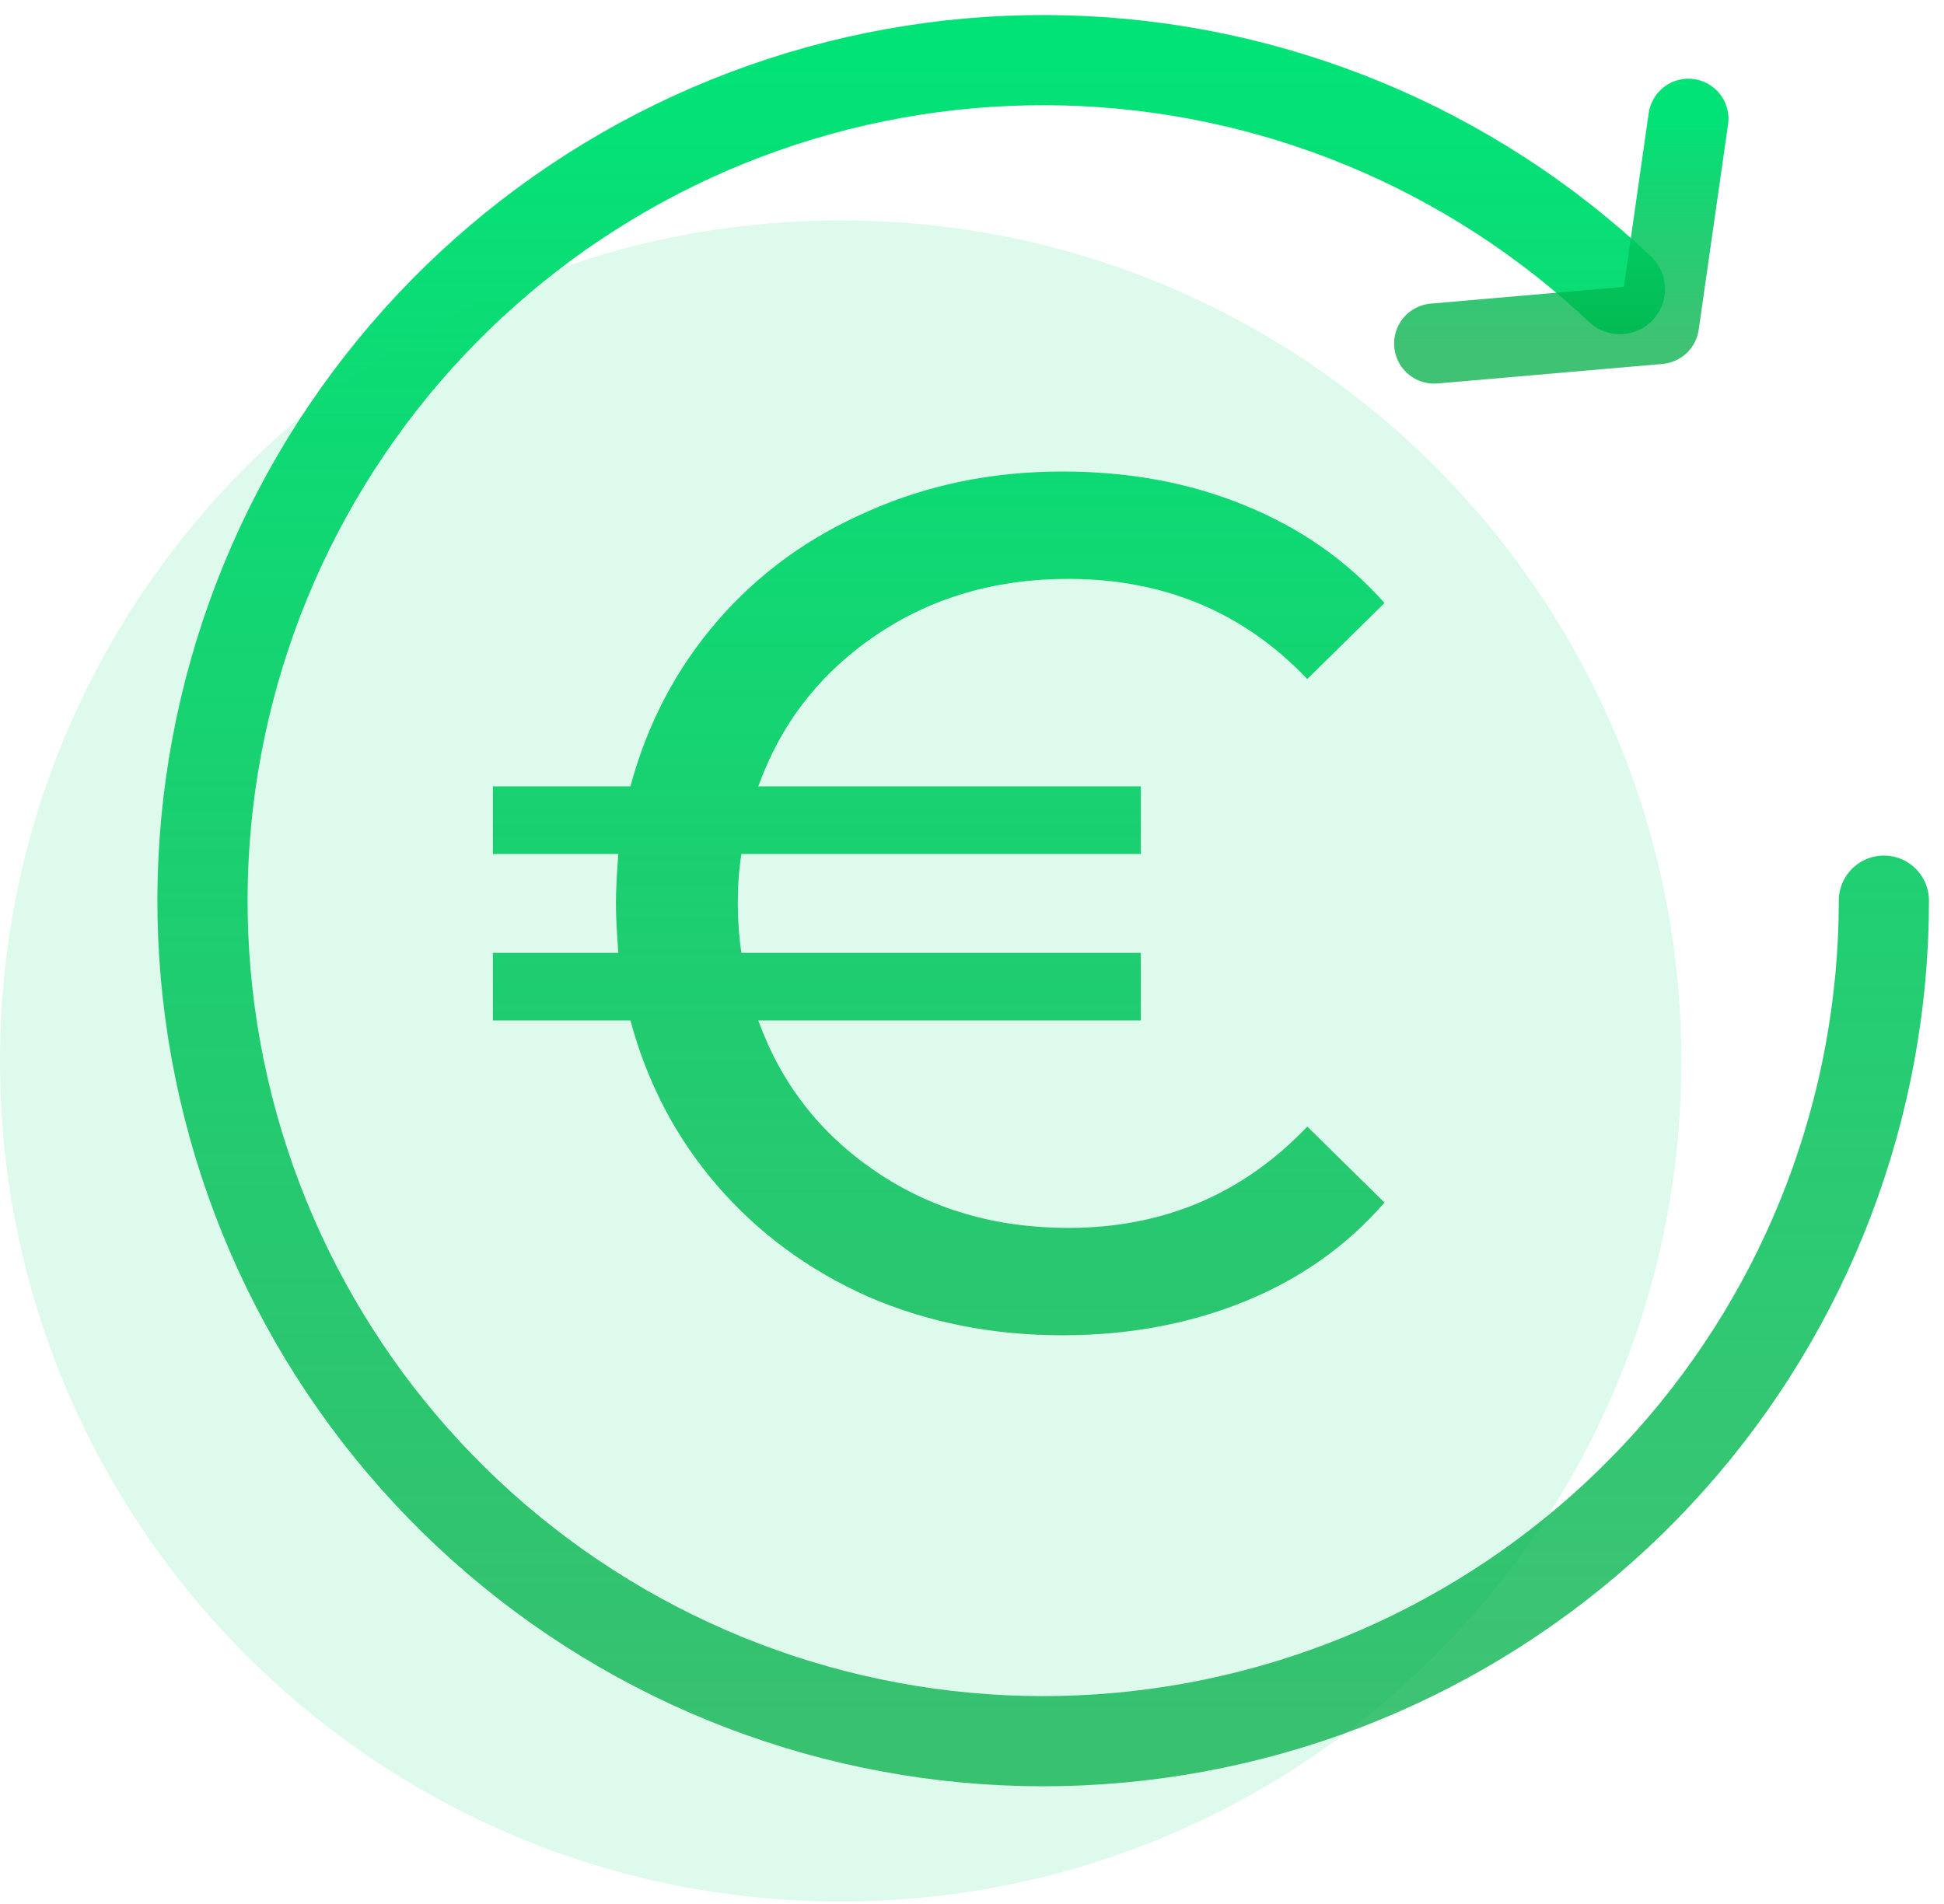
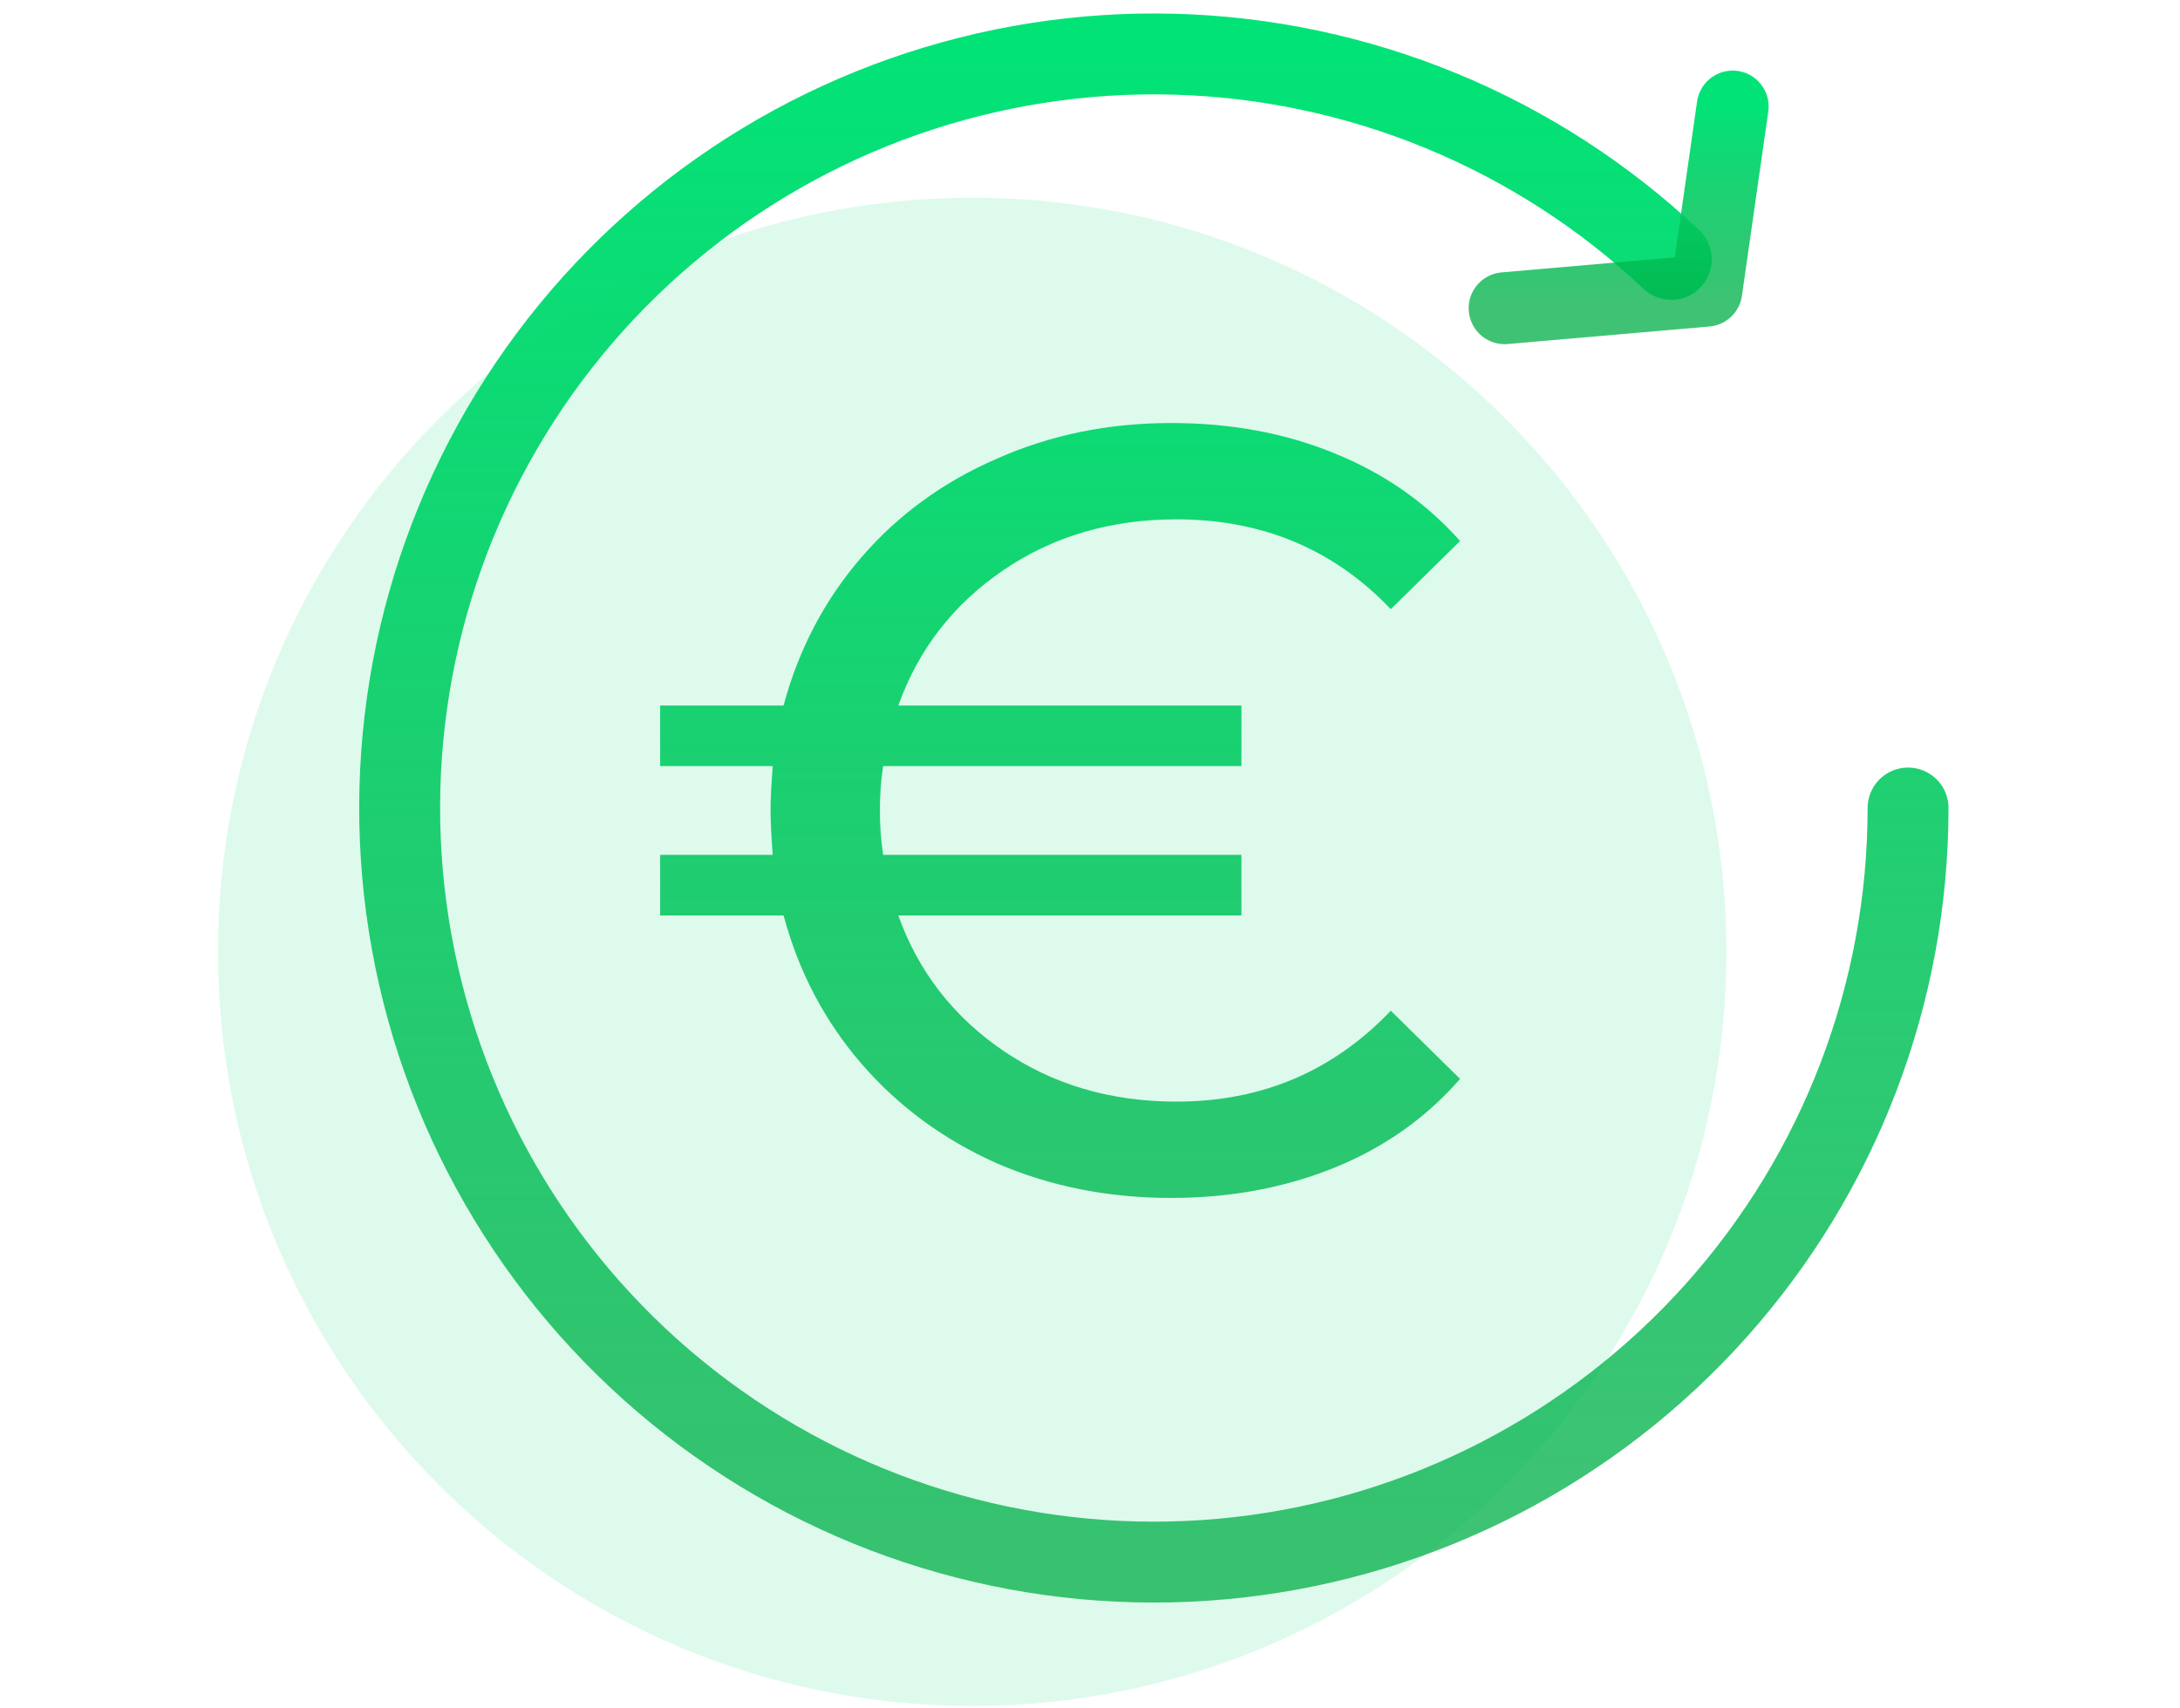
- <svg xmlns="http://www.w3.org/2000/svg" width="97" height="95" viewBox="0 0 97 95" fill="none">
+ <svg xmlns="http://www.w3.org/2000/svg" width="97" height="76" viewBox="0 0 97 95" fill="none">
  <circle opacity="0.13" cx="41.948" cy="52.948" r="41.948" fill="#02D871" />
  <path d="M94 44.948C94 55.257 90.204 65.204 83.337 72.892C76.47 80.58 67.012 85.471 56.769 86.63C46.526 87.789 36.215 85.136 27.803 79.177C19.391 73.218 13.469 64.371 11.165 54.323C8.861 44.275 10.337 33.731 15.312 24.703C20.288 15.674 28.413 8.794 38.138 5.375C47.863 1.956 58.506 2.237 68.037 6.165C72.809 8.132 77.136 10.945 80.83 14.428" stroke="url(#paint0_linear_114_1118)" stroke-width="4.5" stroke-linecap="round" />
  <path d="M53.31 61.28C58.046 61.28 62.019 59.594 65.23 56.223L69.083 60.016C67.197 62.183 64.869 63.829 62.1 64.952C59.33 66.076 56.3 66.638 53.009 66.638C49.517 66.638 46.286 65.996 43.316 64.712C40.346 63.387 37.837 61.541 35.79 59.173C33.743 56.805 32.298 54.055 31.456 50.925H24.592V47.553H30.854C30.773 46.51 30.733 45.687 30.733 45.085C30.733 44.483 30.773 43.66 30.854 42.617H24.592V39.245H31.456C32.298 36.114 33.743 33.365 35.79 30.997C37.837 28.629 40.346 26.803 43.316 25.518C46.286 24.194 49.517 23.532 53.009 23.532C56.34 23.532 59.37 24.094 62.1 25.217C64.869 26.341 67.197 27.967 69.083 30.094L65.23 33.887C62.059 30.556 58.086 28.89 53.31 28.89C49.657 28.89 46.447 29.833 43.677 31.72C40.908 33.606 38.961 36.114 37.837 39.245H56.922V42.617H36.994C36.874 43.379 36.814 44.202 36.814 45.085C36.814 45.928 36.874 46.751 36.994 47.553H56.922V50.925H37.837C38.961 54.055 40.908 56.564 43.677 58.45C46.447 60.337 49.657 61.28 53.31 61.28Z" fill="url(#paint1_linear_114_1118)" />
  <path d="M84.245 5.927L82.781 16.17L71.562 17.145" stroke="url(#paint2_linear_114_1118)" stroke-width="4" stroke-linecap="round" stroke-linejoin="round" />
  <defs>
    <linearGradient id="paint0_linear_114_1118" x1="52.052" y1="3" x2="52.052" y2="86.896" gradientUnits="userSpaceOnUse">
      <stop stop-color="#02E377" />
      <stop offset="1" stop-color="#00AE46" stop-opacity="0.75" />
    </linearGradient>
    <linearGradient id="paint1_linear_114_1118" x1="49.126" y1="8.156" x2="49.126" y2="83.412" gradientUnits="userSpaceOnUse">
      <stop stop-color="#02E377" />
      <stop offset="1" stop-color="#00AE46" stop-opacity="0.75" />
    </linearGradient>
    <linearGradient id="paint2_linear_114_1118" x1="77.903" y1="5.927" x2="77.903" y2="17.145" gradientUnits="userSpaceOnUse">
      <stop stop-color="#02E377" />
      <stop offset="1" stop-color="#00AE46" stop-opacity="0.75" />
    </linearGradient>
  </defs>
</svg>
